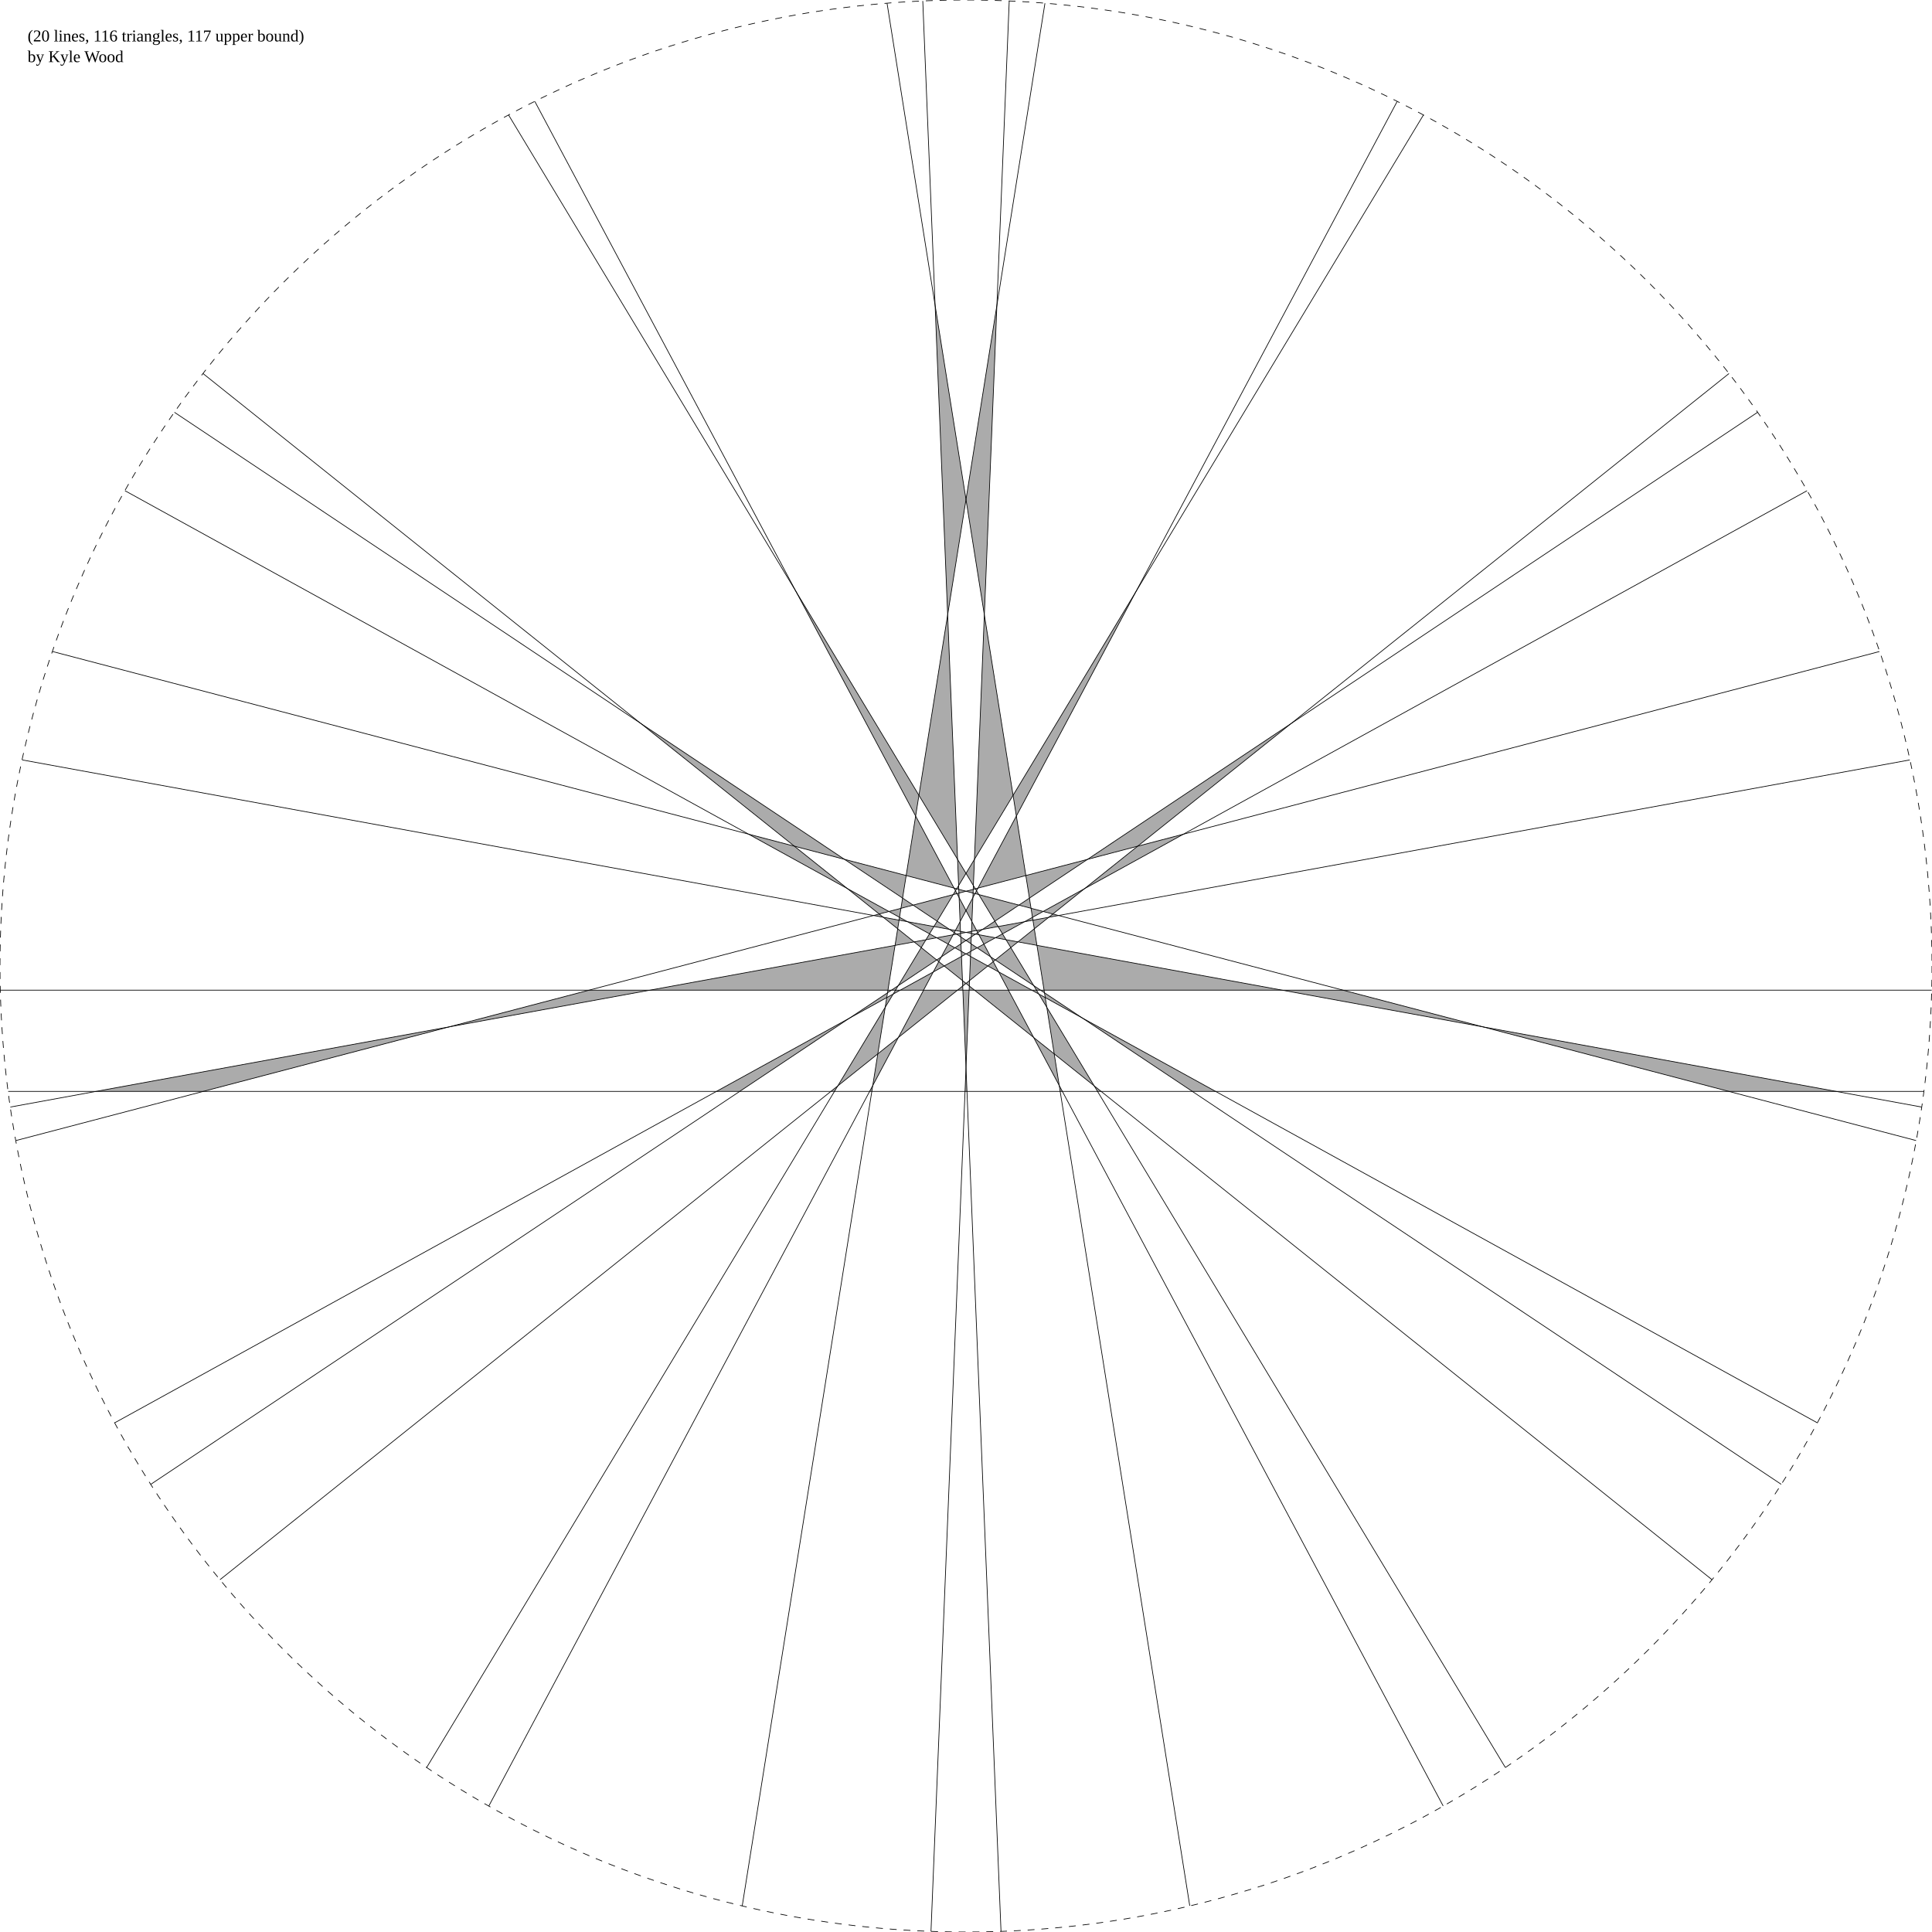
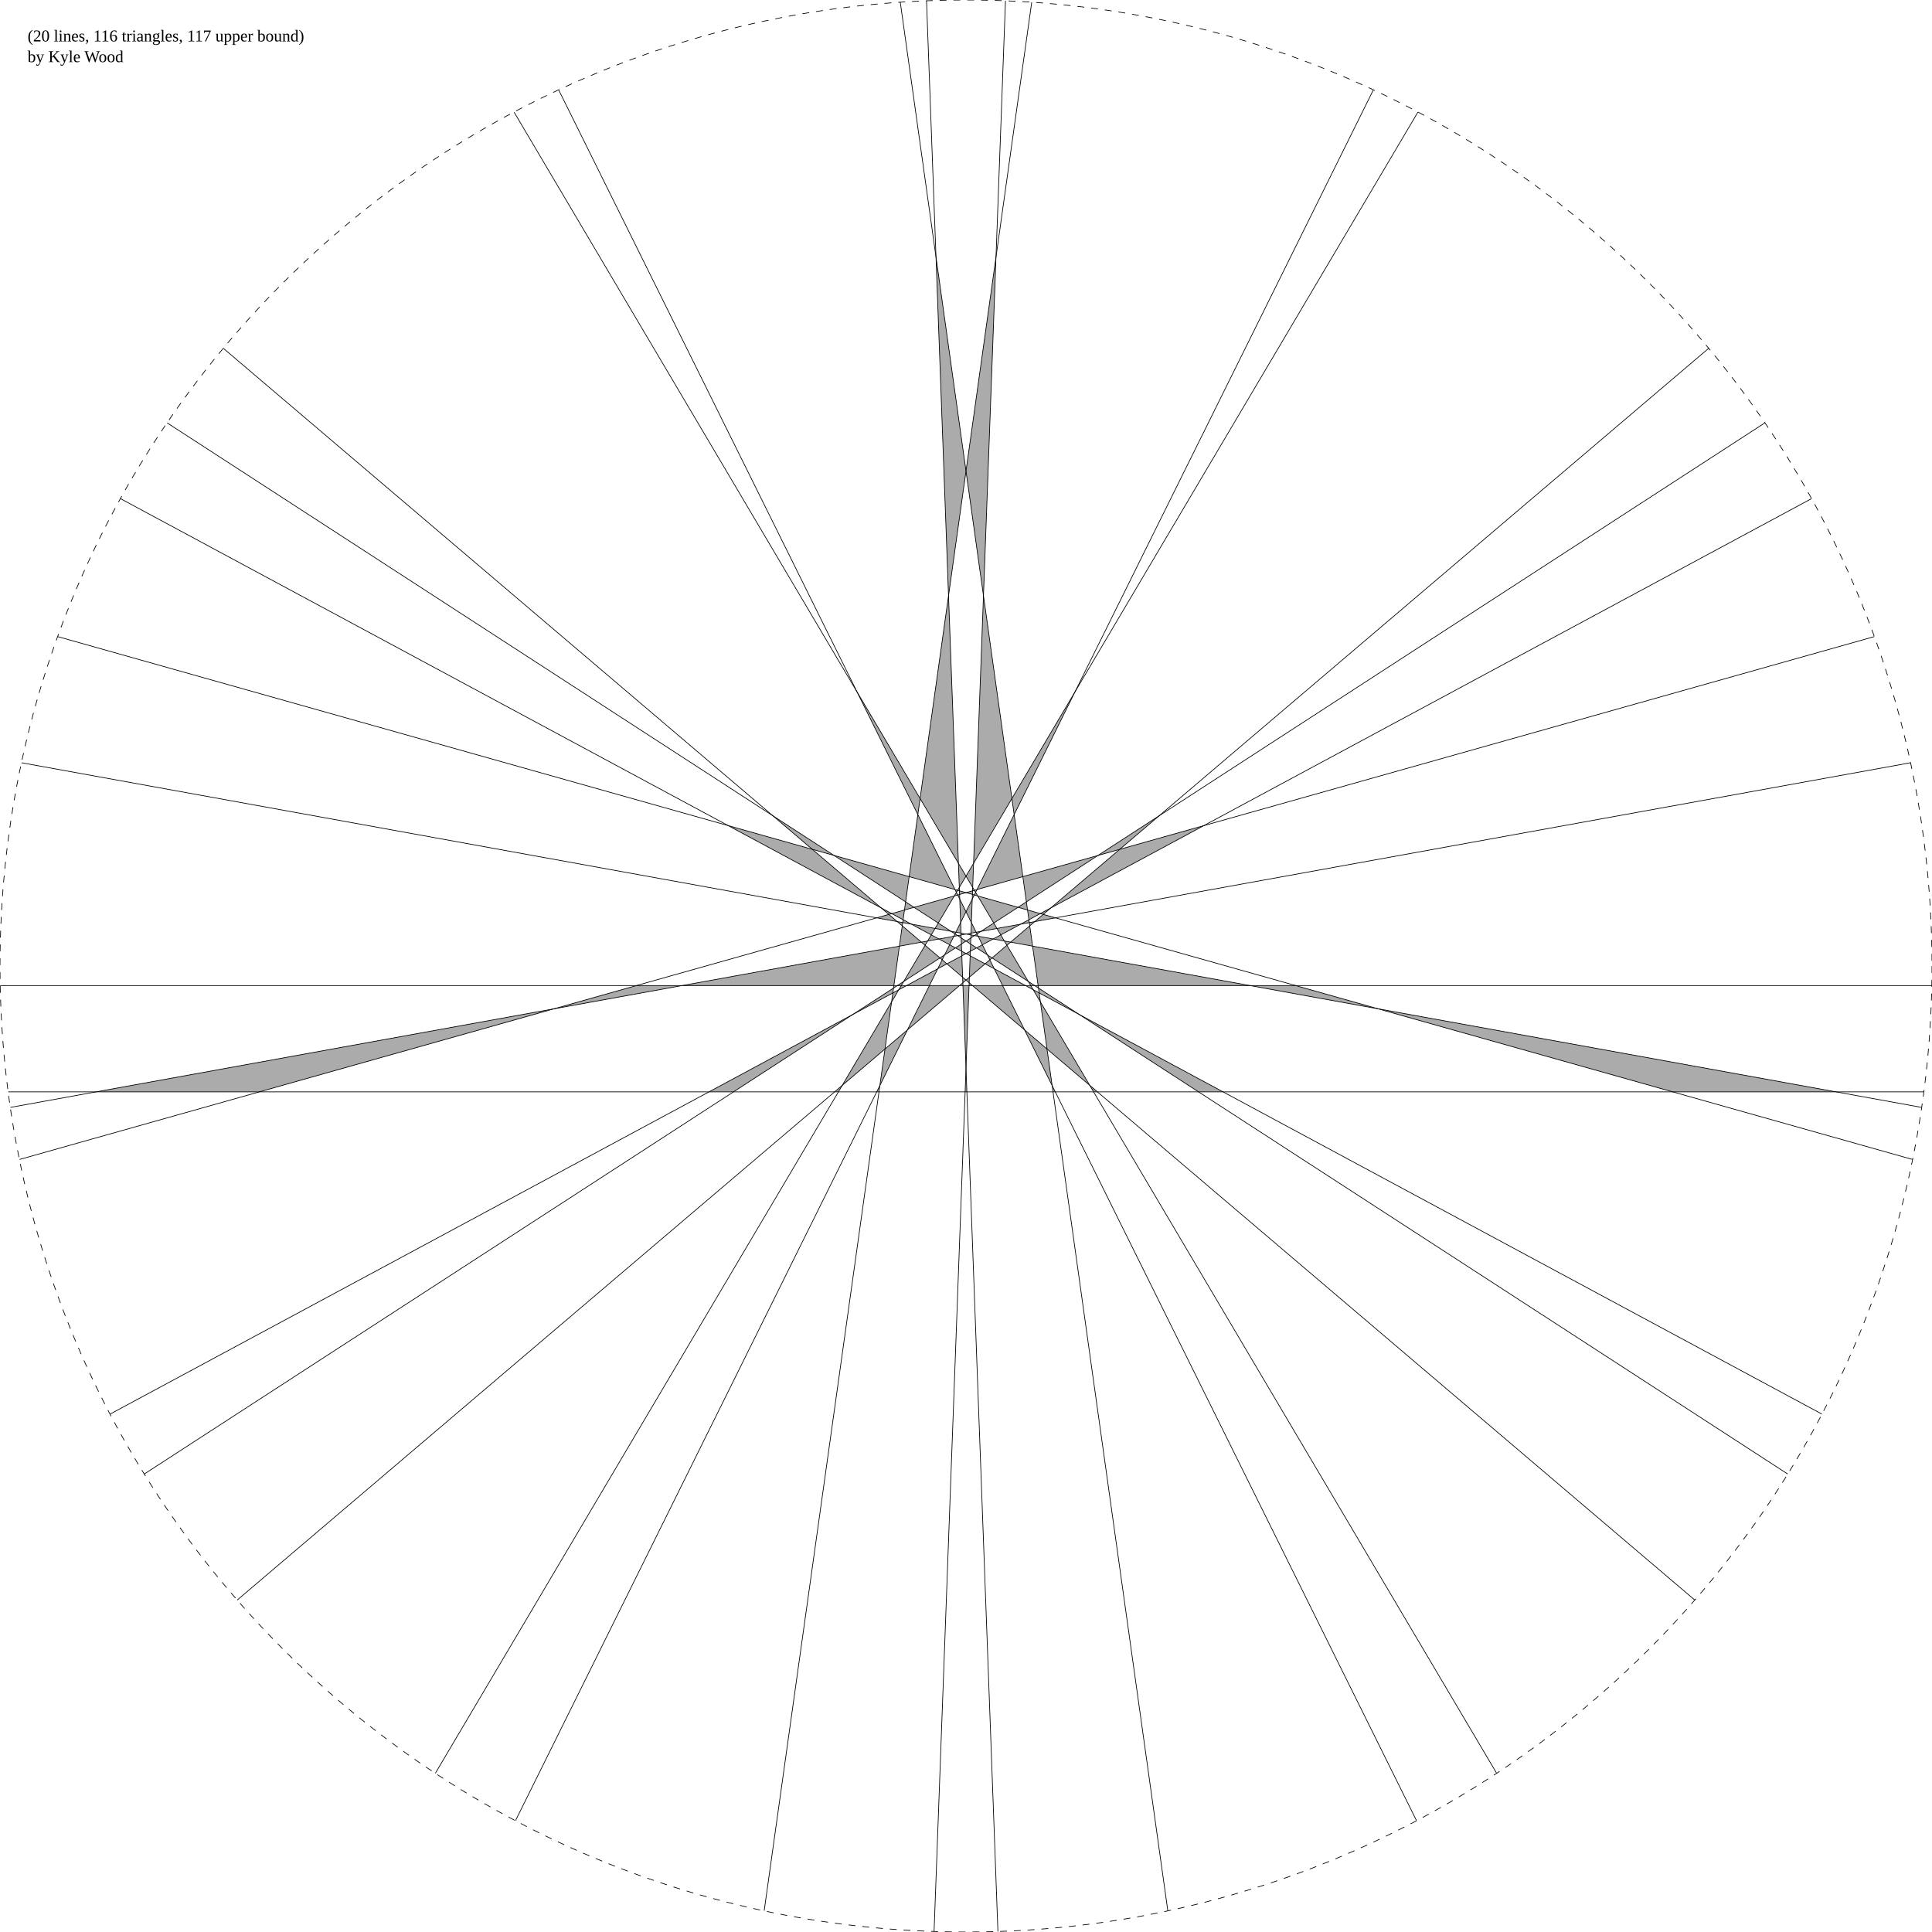
<svg xmlns="http://www.w3.org/2000/svg" width="1400px" height="1400px" viewBox="0 0 1400 1400" version="1.1">
  <style>
		circle { stroke:black;stroke-width:0.5;fill:none;stroke-dasharray:5,5; }
		line { stroke:black;stroke-width:0.5;vector-effect:non-scaling-stroke; }
		path { fill: #000000; fill-opacity: 0.33; }
    </style>
  <rect width="100%" height="100%" fill="white" />
  <text x="20" y="30">(20 lines, 116 triangles, 117 upper bound)</text>
  <text x="20" y="45">by Kyle Wood</text>
-   <path d="M 929.032 717.507 L 973.181 717.507 L 1074.449 744.082" />
-   <path d="M 929.032 717.507 L 756.571 717.507 L 751.406 685.046" />
-   <path d="M 747.662 717.507 L 751.061 717.507 L 752.753 720.311" />
-   <path d="M 747.662 717.507 L 730.745 717.507 L 723.716 704.318" />
-   <path d="M 754.024 717.507 L 751.061 717.507 L 749.067 714.2" />
-   <path d="M 754.024 717.507 L 756.571 717.507 L 756.873 719.408" />
-   <path d="M 706.134 717.507 L 730.745 717.507 L 749.006 751.774" />
-   <path d="M 706.134 717.507 L 702.274 717.507 L 702.395 714.518" />
-   <path d="M 697.726 717.507 L 702.274 717.507 L 700.0 773.604" />
-   <path d="M 697.726 717.507 L 693.866 717.507 L 697.605 714.518" />
-   <path d="M 643.429 717.507 L 645.976 717.507 L 643.127 719.408" />
-   <path d="M 643.429 717.507 L 470.968 717.507 L 648.594 685.046" />
-   <path d="M 669.255 717.507 L 693.866 717.507 L 650.994 751.774" />
-   <path d="M 669.255 717.507 L 652.338 717.507 L 676.284 704.318" />
-   <path d="M 648.939 717.507 L 645.976 717.507 L 650.933 714.2" />
-   <path d="M 648.939 717.507 L 652.338 717.507 L 647.247 720.311" />
-   <path d="M 426.819 717.507 L 470.968 717.507 L 325.551 744.082" />
-   <path d="M 1330.485 790.872 L 1252.751 790.872 L 1074.449 744.082" />
-   <path d="M 880.865 790.872 L 863.986 790.872 L 784.123 737.589" />
-   <path d="M 797.92 790.872 L 795.314 790.872 L 792.888 786.85" />
-   <path d="M 769.84 790.872 L 768.243 790.872 L 767.564 786.6" />
-   <path d="M 700.7 790.872 L 699.3 790.872 L 700.0 773.604" />
-   <path d="M 631.757 790.872 L 630.16 790.872 L 632.436 786.6" />
-   <path d="M 604.686 790.872 L 602.08 790.872 L 607.112 786.85" />
-   <path d="M 536.014 790.872 L 519.135 790.872 L 615.877 737.589" />
-   <path d="M 147.249 790.872 L 69.515 790.872 L 325.551 744.082" />
-   <path d="M 657.601 667.904 L 651.498 666.788 L 651.827 664.723" />
-   <path d="M 657.601 667.904 L 676.748 671.403 L 673.557 676.692" />
-   <path d="M 688.004 673.46 L 692.309 674.246 L 691.489 675.785" />
-   <path d="M 688.004 673.46 L 676.748 671.403 L 679.093 667.514" />
-   <path d="M 640.067 664.699 L 651.498 666.788 L 650.504 673.041" />
-   <path d="M 640.067 664.699 L 632.985 663.405 L 637.097 662.326" />
-   <path d="M 729.013 680.954 L 737.628 682.528 L 732.456 686.662" />
-   <path d="M 729.013 680.954 L 721.273 679.539 L 726.443 676.692" />
-   <path d="M 709.351 677.361 L 706.837 676.901 L 708.511 675.785" />
-   <path d="M 709.351 677.361 L 721.273 679.539 L 712.954 684.121" />
-   <path d="M 751.406 685.046 L 737.628 682.528 L 749.496 673.041" />
-   <path d="M 696 674.921 L 692.309 674.246 L 695.714 667.856" />
-   <path d="M 696 674.921 L 700.0 675.652 L 696.059 676.372" />
-   <path d="M 703.941 676.372 L 706.837 676.901 L 703.838 678.902" />
-   <path d="M 703.941 676.372 L 700.0 675.652 L 704 674.921" />
-   <path d="M 542.426 604.468 L 575.606 613.175 L 614.102 643.945" />
-   <path d="M 611.938 622.71 L 575.606 613.175 L 464.3 524.208" />
-   <path d="M 611.938 622.71 L 656.645 634.442 L 654.042 650.801" />
-   <path d="M 709.291 648.257 L 706.543 647.536 L 707.628 645.499" />
-   <path d="M 709.291 648.257 L 738.344 655.881 L 720.907 667.514" />
-   <path d="M 691.33 643.544 L 656.645 634.442 L 663.504 591.328" />
-   <path d="M 691.33 643.544 L 693.248 644.047 L 692.372 645.499" />
-   <path d="M 747.133 658.187 L 738.344 655.881 L 745.958 650.801" />
-   <path d="M 747.133 658.187 L 755.875 660.481 L 748.173 664.723" />
-   <path d="M 694.765 644.445 L 693.248 644.047 L 694.655 641.716" />
-   <path d="M 694.765 644.445 L 700.0 645.819 L 694.875 647.164" />
-   <path d="M 705.125 647.164 L 706.543 647.536 L 704.992 650.446" />
-   <path d="M 705.125 647.164 L 700.0 645.819 L 705.235 644.445" />
-   <path d="M 762.903 662.326 L 755.875 660.481 L 785.898 643.945" />
-   <path d="M 762.903 662.326 L 767.015 663.405 L 759.933 664.699" />
-   <path d="M 784.123 737.589 L 757.427 722.885 L 756.873 719.408" />
-   <path d="M 614.102 643.945 L 644.125 660.481 L 637.097 662.326" />
-   <path d="M 752.753 720.311 L 757.427 722.885 L 758.545 729.913" />
-   <path d="M 723.716 704.318 L 715.813 699.965 L 719.729 696.835" />
-   <path d="M 696.586 689.376 L 691.96 686.828 L 696.364 683.889" />
-   <path d="M 696.586 689.376 L 700.0 691.256 L 696.735 693.054" />
-   <path d="M 703.265 693.054 L 715.813 699.965 L 702.555 710.562" />
-   <path d="M 703.265 693.054 L 700.0 691.256 L 703.414 689.376" />
-   <path d="M 651.827 664.723 L 644.125 660.481 L 652.867 658.187" />
-   <path d="M 687.046 684.121 L 691.96 686.828 L 682.098 693.407" />
-   <path d="M 687.046 684.121 L 678.727 679.539 L 690.649 677.361" />
-   <path d="M 673.557 676.692 L 678.727 679.539 L 670.987 680.954" />
-   <path d="M 749.067 714.2 L 721.235 695.631 L 732.456 686.662" />
-   <path d="M 717.902 693.407 L 721.235 695.631 L 719.729 696.835" />
-   <path d="M 717.902 693.407 L 708.04 686.828 L 712.954 684.121" />
-   <path d="M 696.162 678.902 L 700.0 681.463 L 696.364 683.889" />
-   <path d="M 696.162 678.902 L 693.163 676.901 L 696.059 676.372" />
-   <path d="M 703.636 683.889 L 700.0 681.463 L 703.838 678.902" />
-   <path d="M 703.636 683.889 L 708.04 686.828 L 703.414 689.376" />
-   <path d="M 654.042 650.801 L 661.656 655.881 L 652.867 658.187" />
-   <path d="M 691.489 675.785 L 693.163 676.901 L 690.649 677.361" />
-   <path d="M 679.093 667.514 L 661.656 655.881 L 690.709 648.257" />
-   <path d="M 792.888 786.85 L 763.92 763.695 L 758.545 729.913" />
-   <path d="M 749.006 751.774 L 763.92 763.695 L 767.564 786.6" />
-   <path d="M 697.445 710.562 L 700.0 712.604 L 697.605 714.518" />
-   <path d="M 697.445 710.562 L 684.187 699.965 L 696.735 693.054" />
-   <path d="M 702.395 714.518 L 700.0 712.604 L 702.555 710.562" />
-   <path d="M 650.504 673.041 L 662.372 682.528 L 648.594 685.046" />
-   <path d="M 680.271 696.835 L 678.765 695.631 L 682.098 693.407" />
-   <path d="M 680.271 696.835 L 684.187 699.965 L 676.284 704.318" />
-   <path d="M 667.544 686.662 L 678.765 695.631 L 650.933 714.2" />
-   <path d="M 667.544 686.662 L 662.372 682.528 L 670.987 680.954" />
-   <path d="M 576.714 428.462 L 665.894 576.31 L 663.504 591.328" />
-   <path d="M 693.884 622.715 L 665.894 576.31 L 686.703 445.519" />
-   <path d="M 693.884 622.715 L 700.0 632.854 L 694.655 641.716" />
-   <path d="M 705.345 641.716 L 700.0 632.854 L 706.116 622.715" />
-   <path d="M 705.345 641.716 L 706.752 644.047 L 705.235 644.445" />
-   <path d="M 707.628 645.499 L 706.752 644.047 L 708.67 643.544" />
-   <path d="M 720.907 667.514 L 723.252 671.403 L 711.996 673.46" />
-   <path d="M 726.443 676.692 L 723.252 671.403 L 742.399 667.904" />
-   <path d="M 695.008 650.446 L 700.0 659.813 L 695.714 667.856" />
-   <path d="M 695.008 650.446 L 693.457 647.536 L 694.875 647.164" />
-   <path d="M 704.286 667.856 L 700.0 659.813 L 704.992 650.446" />
-   <path d="M 704.286 667.856 L 707.691 674.246 L 704 674.921" />
-   <path d="M 692.372 645.499 L 693.457 647.536 L 690.709 648.257" />
-   <path d="M 708.511 675.785 L 707.691 674.246 L 711.996 673.46" />
-   <path d="M 677.612 221.228 L 700.0 361.942 L 686.703 445.519" />
-   <path d="M 713.297 445.519 L 700.0 361.942 L 722.388 221.228" />
-   <path d="M 713.297 445.519 L 734.106 576.31 L 706.116 622.715" />
-   <path d="M 736.496 591.328 L 734.106 576.31 L 823.286 428.462" />
-   <path d="M 736.496 591.328 L 743.355 634.442 L 708.67 643.544" />
-   <path d="M 749.496 673.041 L 748.502 666.788 L 759.933 664.699" />
-   <path d="M 745.958 650.801 L 743.355 634.442 L 788.062 622.71" />
-   <path d="M 748.173 664.723 L 748.502 666.788 L 742.399 667.904" />
-   <path d="M 632.436 786.6 L 636.08 763.695 L 650.994 751.774" />
-   <path d="M 641.455 729.913 L 636.08 763.695 L 607.112 786.85" />
-   <path d="M 641.455 729.913 L 642.573 722.885 L 647.247 720.311" />
-   <path d="M 643.127 719.408 L 642.573 722.885 L 615.877 737.589" />
-   <path d="M 935.7 524.208 L 824.394 613.175 L 788.062 622.71" />
-   <path d="M 785.898 643.945 L 824.394 613.175 L 857.574 604.468" />
-   <line x1="0.219" y1="717.507" x2="1399.781" y2="717.507" />
-   <line x1="5.923" y1="790.872" x2="1394.077" y2="790.872" />
-   <line x1="16.113" y1="550.673" x2="1392.499" y2="802.205" />
-   <line x1="38.127" y1="472.13" x2="1388.477" y2="826.489" />
-   <line x1="90.581" y1="355.604" x2="1316.809" y2="1030.979" />
-   <line x1="126.403" y1="298.769" x2="1290.713" y2="1075.577" />
-   <line x1="147.113" y1="270.679" x2="1240.592" y2="1144.702" />
-   <line x1="368.592" y1="83.422" x2="1090.802" y2="1280.753" />
-   <line x1="387.599" y1="73.577" x2="1045.759" y2="1308.647" />
-   <line x1="642.787" y1="2.342" x2="862.128" y2="1380.966" />
-   <line x1="668.674" y1="0.701" x2="725.369" y2="1399.54" />
-   <line x1="731.326" y1="0.701" x2="674.631" y2="1399.54" />
-   <line x1="757.213" y1="2.342" x2="537.872" y2="1380.966" />
-   <line x1="1012.401" y1="73.577" x2="354.241" y2="1308.647" />
-   <line x1="1031.408" y1="83.422" x2="309.198" y2="1280.753" />
-   <line x1="1252.887" y1="270.679" x2="159.408" y2="1144.702" />
-   <line x1="1273.597" y1="298.769" x2="109.287" y2="1075.577" />
-   <line x1="1309.419" y1="355.604" x2="83.191" y2="1030.979" />
-   <line x1="1361.873" y1="472.13" x2="11.523" y2="826.489" />
-   <line x1="1383.887" y1="550.673" x2="7.501" y2="802.205" />
+   <path d="M 905.839 714.194 L 938.9 714.194 L 998.556 731.01" />
+   <path d="M 905.839 714.194 L 752.264 714.194 L 748.257 685.613" />
+   <path d="M 743.121 714.194 L 746.913 714.194 L 748.683 717.186" />
+   <path d="M 743.121 714.194 L 726.525 714.194 L 720.489 702.017" />
+   <path d="M 749.77 714.194 L 746.913 714.194 L 745.135 711.188" />
+   <path d="M 749.77 714.194 L 752.264 714.194 L 752.513 715.973" />
+   <path d="M 704.688 714.194 L 726.525 714.194 L 742.444 746.313" />
+   <path d="M 704.688 714.194 L 702.215 714.194 L 702.29 712.154" />
+   <path d="M 697.785 714.194 L 702.215 714.194 L 700.0 774.079" />
+   <path d="M 697.785 714.194 L 695.312 714.194 L 697.71 712.154" />
+   <path d="M 647.736 714.194 L 650.23 714.194 L 647.487 715.973" />
+   <path d="M 647.736 714.194 L 494.161 714.194 L 651.743 685.613" />
+   <path d="M 673.475 714.194 L 695.312 714.194 L 657.556 746.313" />
+   <path d="M 673.475 714.194 L 656.879 714.194 L 679.511 702.017" />
+   <path d="M 653.087 714.194 L 650.23 714.194 L 654.865 711.188" />
+   <path d="M 653.087 714.194 L 656.879 714.194 L 651.317 717.186" />
+   <path d="M 461.1 714.194 L 494.161 714.194 L 401.444 731.01" />
+   <path d="M 1330.437 791.205 L 1212.096 791.205 L 998.556 731.01" />
+   <path d="M 886.254 791.205 L 868.501 791.205 L 782.119 735.176" />
+   <path d="M 795.216 791.205 L 792.465 791.205 L 789.678 786.494" />
+   <path d="M 764.695 791.205 L 763.059 791.205 L 762.413 786.602" />
+   <path d="M 700.633 791.205 L 699.367 791.205 L 700.0 774.079" />
+   <path d="M 636.941 791.205 L 635.305 791.205 L 637.587 786.602" />
+   <path d="M 607.535 791.205 L 604.784 791.205 L 610.322 786.494" />
+   <path d="M 531.499 791.205 L 513.746 791.205 L 617.881 735.176" />
+   <path d="M 187.904 791.205 L 69.563 791.205 L 401.444 731.01" />
+   <path d="M 660.375 669.673 L 654.136 668.541 L 654.426 666.472" />
+   <path d="M 660.375 669.673 L 677.576 672.793 L 674.823 677.447" />
+   <path d="M 689.186 674.899 L 692.641 675.525 L 692.036 676.747" />
+   <path d="M 689.186 674.899 L 677.576 672.793 L 679.895 668.872" />
+   <path d="M 650.179 667.824 L 654.136 668.541 L 653.804 670.908" />
+   <path d="M 650.179 667.824 L 635.222 665.111 L 644.061 662.619" />
+   <path d="M 727.814 681.905 L 732.31 682.72 L 729.64 684.992" />
+   <path d="M 727.814 681.905 L 719.645 680.423 L 725.177 677.447" />
+   <path d="M 708.813 678.458 L 706.088 677.964 L 707.964 676.747" />
+   <path d="M 708.813 678.458 L 719.645 680.423 L 711.862 684.611" />
+   <path d="M 748.257 685.613 L 732.31 682.72 L 746.196 670.908" />
+   <path d="M 696.38 676.204 L 692.641 675.525 L 696.097 668.552" />
+   <path d="M 696.38 676.204 L 700.0 676.86 L 696.429 677.508" />
+   <path d="M 703.571 677.508 L 706.088 677.964 L 703.492 679.648" />
+   <path d="M 703.571 677.508 L 700.0 676.86 L 703.62 676.204" />
+   <path d="M 527.669 598.273 L 588.615 615.452 L 638.547 657.929" />
+   <path d="M 604.391 619.9 L 588.615 615.452 L 559.982 591.095" />
+   <path d="M 604.391 619.9 L 658.804 635.238 L 656.24 653.529" />
+   <path d="M 708.496 649.246 L 706.014 648.546 L 706.957 646.643" />
+   <path d="M 708.496 649.246 L 737.681 657.472 L 720.105 668.872" />
+   <path d="M 692.033 644.605 L 658.804 635.238 L 665.106 590.278" />
+   <path d="M 692.033 644.605 L 693.932 645.14 L 693.043 646.643" />
+   <path d="M 744.585 659.419 L 737.681 657.472 L 743.76 653.529" />
+   <path d="M 744.585 659.419 L 753.837 662.027 L 745.574 666.472" />
+   <path d="M 695.245 645.51 L 693.932 645.14 L 695.155 643.072" />
+   <path d="M 695.245 645.51 L 700.0 646.851 L 695.343 648.163" />
+   <path d="M 704.657 648.163 L 706.014 648.546 L 704.532 651.535" />
+   <path d="M 704.657 648.163 L 700.0 646.851 L 704.755 645.51" />
+   <path d="M 755.939 662.619 L 753.837 662.027 L 761.453 657.929" />
+   <path d="M 755.939 662.619 L 764.778 665.111 L 749.821 667.824" />
+   <path d="M 782.119 735.176 L 753.009 719.514 L 752.513 715.973" />
+   <path d="M 638.547 657.929 L 646.163 662.027 L 644.061 662.619" />
+   <path d="M 748.683 717.186 L 753.009 719.514 L 753.925 726.049" />
+   <path d="M 720.489 702.017 L 713.835 698.437 L 717.267 695.517" />
+   <path d="M 696.865 689.306 L 692.348 686.876 L 696.671 684.072" />
+   <path d="M 696.865 689.306 L 700.0 690.993 L 696.987 692.614" />
+   <path d="M 703.013 692.614 L 713.835 698.437 L 702.439 708.131" />
+   <path d="M 703.013 692.614 L 700.0 690.993 L 703.135 689.306" />
+   <path d="M 654.426 666.472 L 646.163 662.027 L 655.415 659.419" />
+   <path d="M 688.138 684.611 L 692.348 686.876 L 684.489 691.974" />
+   <path d="M 688.138 684.611 L 680.355 680.423 L 691.187 678.458" />
+   <path d="M 674.823 677.447 L 680.355 680.423 L 672.186 681.905" />
+   <path d="M 745.135 711.188 L 718.871 694.153 L 729.64 684.992" />
+   <path d="M 715.511 691.974 L 718.871 694.153 L 717.267 695.517" />
+   <path d="M 715.511 691.974 L 707.652 686.876 L 711.862 684.611" />
+   <path d="M 696.508 679.648 L 700.0 681.913 L 696.671 684.072" />
+   <path d="M 696.508 679.648 L 693.912 677.964 L 696.429 677.508" />
+   <path d="M 703.329 684.072 L 700.0 681.913 L 703.492 679.648" />
+   <path d="M 703.329 684.072 L 707.652 686.876 L 703.135 689.306" />
+   <path d="M 656.24 653.529 L 662.319 657.472 L 655.415 659.419" />
+   <path d="M 692.036 676.747 L 693.912 677.964 L 691.187 678.458" />
+   <path d="M 679.895 668.872 L 662.319 657.472 L 691.504 649.246" />
+   <path d="M 789.678 786.494 L 758.705 760.145 L 753.925 726.049" />
+   <path d="M 742.444 746.313 L 758.705 760.145 L 762.413 786.602" />
+   <path d="M 697.561 708.131 L 700.0 710.206 L 697.71 712.154" />
+   <path d="M 697.561 708.131 L 686.165 698.437 L 696.987 692.614" />
+   <path d="M 702.29 712.154 L 700.0 710.206 L 702.439 708.131" />
+   <path d="M 653.804 670.908 L 667.69 682.72 L 651.743 685.613" />
+   <path d="M 682.733 695.517 L 681.129 694.153 L 684.489 691.974" />
+   <path d="M 682.733 695.517 L 686.165 698.437 L 679.511 702.017" />
+   <path d="M 670.36 684.992 L 681.129 694.153 L 654.865 711.188" />
+   <path d="M 670.36 684.992 L 667.69 682.72 L 672.186 681.905" />
+   <path d="M 621.096 501.484 L 666.737 578.646 L 665.106 590.278" />
+   <path d="M 694.509 625.598 L 666.737 578.646 L 687.338 431.683" />
+   <path d="M 694.509 625.598 L 700.0 634.882 L 695.155 643.072" />
+   <path d="M 704.845 643.072 L 700.0 634.882 L 705.491 625.598" />
+   <path d="M 704.845 643.072 L 706.068 645.14 L 704.755 645.51" />
+   <path d="M 706.957 646.643 L 706.068 645.14 L 707.967 644.605" />
+   <path d="M 720.105 668.872 L 722.424 672.793 L 710.814 674.899" />
+   <path d="M 725.177 677.447 L 722.424 672.793 L 739.625 669.673" />
+   <path d="M 695.468 651.535 L 700.0 660.679 L 696.097 668.552" />
+   <path d="M 695.468 651.535 L 693.986 648.546 L 695.343 648.163" />
+   <path d="M 703.903 668.552 L 700.0 660.679 L 704.532 651.535" />
+   <path d="M 703.903 668.552 L 707.359 675.525 L 703.62 676.204" />
+   <path d="M 693.043 646.643 L 693.986 648.546 L 691.504 649.246" />
+   <path d="M 707.964 676.747 L 707.359 675.525 L 710.814 674.899" />
+   <path d="M 678.262 186.275 L 700.0 341.351 L 687.338 431.683" />
+   <path d="M 712.662 431.683 L 700.0 341.351 L 721.738 186.275" />
+   <path d="M 712.662 431.683 L 733.263 578.646 L 705.491 625.598" />
+   <path d="M 734.894 590.278 L 733.263 578.646 L 778.904 501.484" />
+   <path d="M 734.894 590.278 L 741.196 635.238 L 707.967 644.605" />
+   <path d="M 746.196 670.908 L 745.864 668.541 L 749.821 667.824" />
+   <path d="M 743.76 653.529 L 741.196 635.238 L 795.609 619.9" />
+   <path d="M 745.574 666.472 L 745.864 668.541 L 739.625 669.673" />
+   <path d="M 637.587 786.602 L 641.295 760.145 L 657.556 746.313" />
+   <path d="M 646.075 726.049 L 641.295 760.145 L 610.322 786.494" />
+   <path d="M 646.075 726.049 L 646.991 719.514 L 651.317 717.186" />
+   <path d="M 647.487 715.973 L 646.991 719.514 L 617.881 735.176" />
+   <path d="M 840.018 591.095 L 811.385 615.452 L 795.609 619.9" />
+   <path d="M 761.453 657.929 L 811.385 615.452 L 872.331 598.273" />
+   <line x1="0.144" y1="714.194" x2="1399.856" y2="714.194" />
+   <line x1="5.967" y1="791.205" x2="1394.033" y2="791.205" />
+   <line x1="15.665" y1="552.739" x2="1392.462" y2="802.455" />
+   <line x1="41.938" y1="461.35" x2="1385.821" y2="840.176" />
+   <line x1="87.359" y1="361.368" x2="1320.157" y2="1024.662" />
+   <line x1="121.114" y1="306.439" x2="1295.402" y2="1068.099" />
+   <line x1="161.818" y1="252.384" x2="1228.108" y2="1159.459" />
+   <line x1="372.561" y1="81.305" x2="1084.507" y2="1284.939" />
+   <line x1="404.879" y1="65.253" x2="1026.413" y2="1319.237" />
+   <line x1="652.378" y1="1.622" x2="846.232" y2="1384.555" />
+   <line x1="671.395" y1="0.585" x2="723.133" y2="1399.618" />
+   <line x1="728.605" y1="0.585" x2="676.867" y2="1399.618" />
+   <line x1="747.622" y1="1.622" x2="553.768" y2="1384.555" />
+   <line x1="995.121" y1="65.253" x2="373.587" y2="1319.237" />
+   <line x1="1027.439" y1="81.305" x2="315.493" y2="1284.939" />
+   <line x1="1238.182" y1="252.384" x2="171.892" y2="1159.459" />
+   <line x1="1278.886" y1="306.439" x2="104.598" y2="1068.099" />
+   <line x1="1312.641" y1="361.368" x2="79.843" y2="1024.662" />
+   <line x1="1358.062" y1="461.35" x2="14.179" y2="840.176" />
+   <line x1="1384.335" y1="552.739" x2="7.538" y2="802.455" />
  <circle cx="700" cy="700" r="700" />
</svg>
